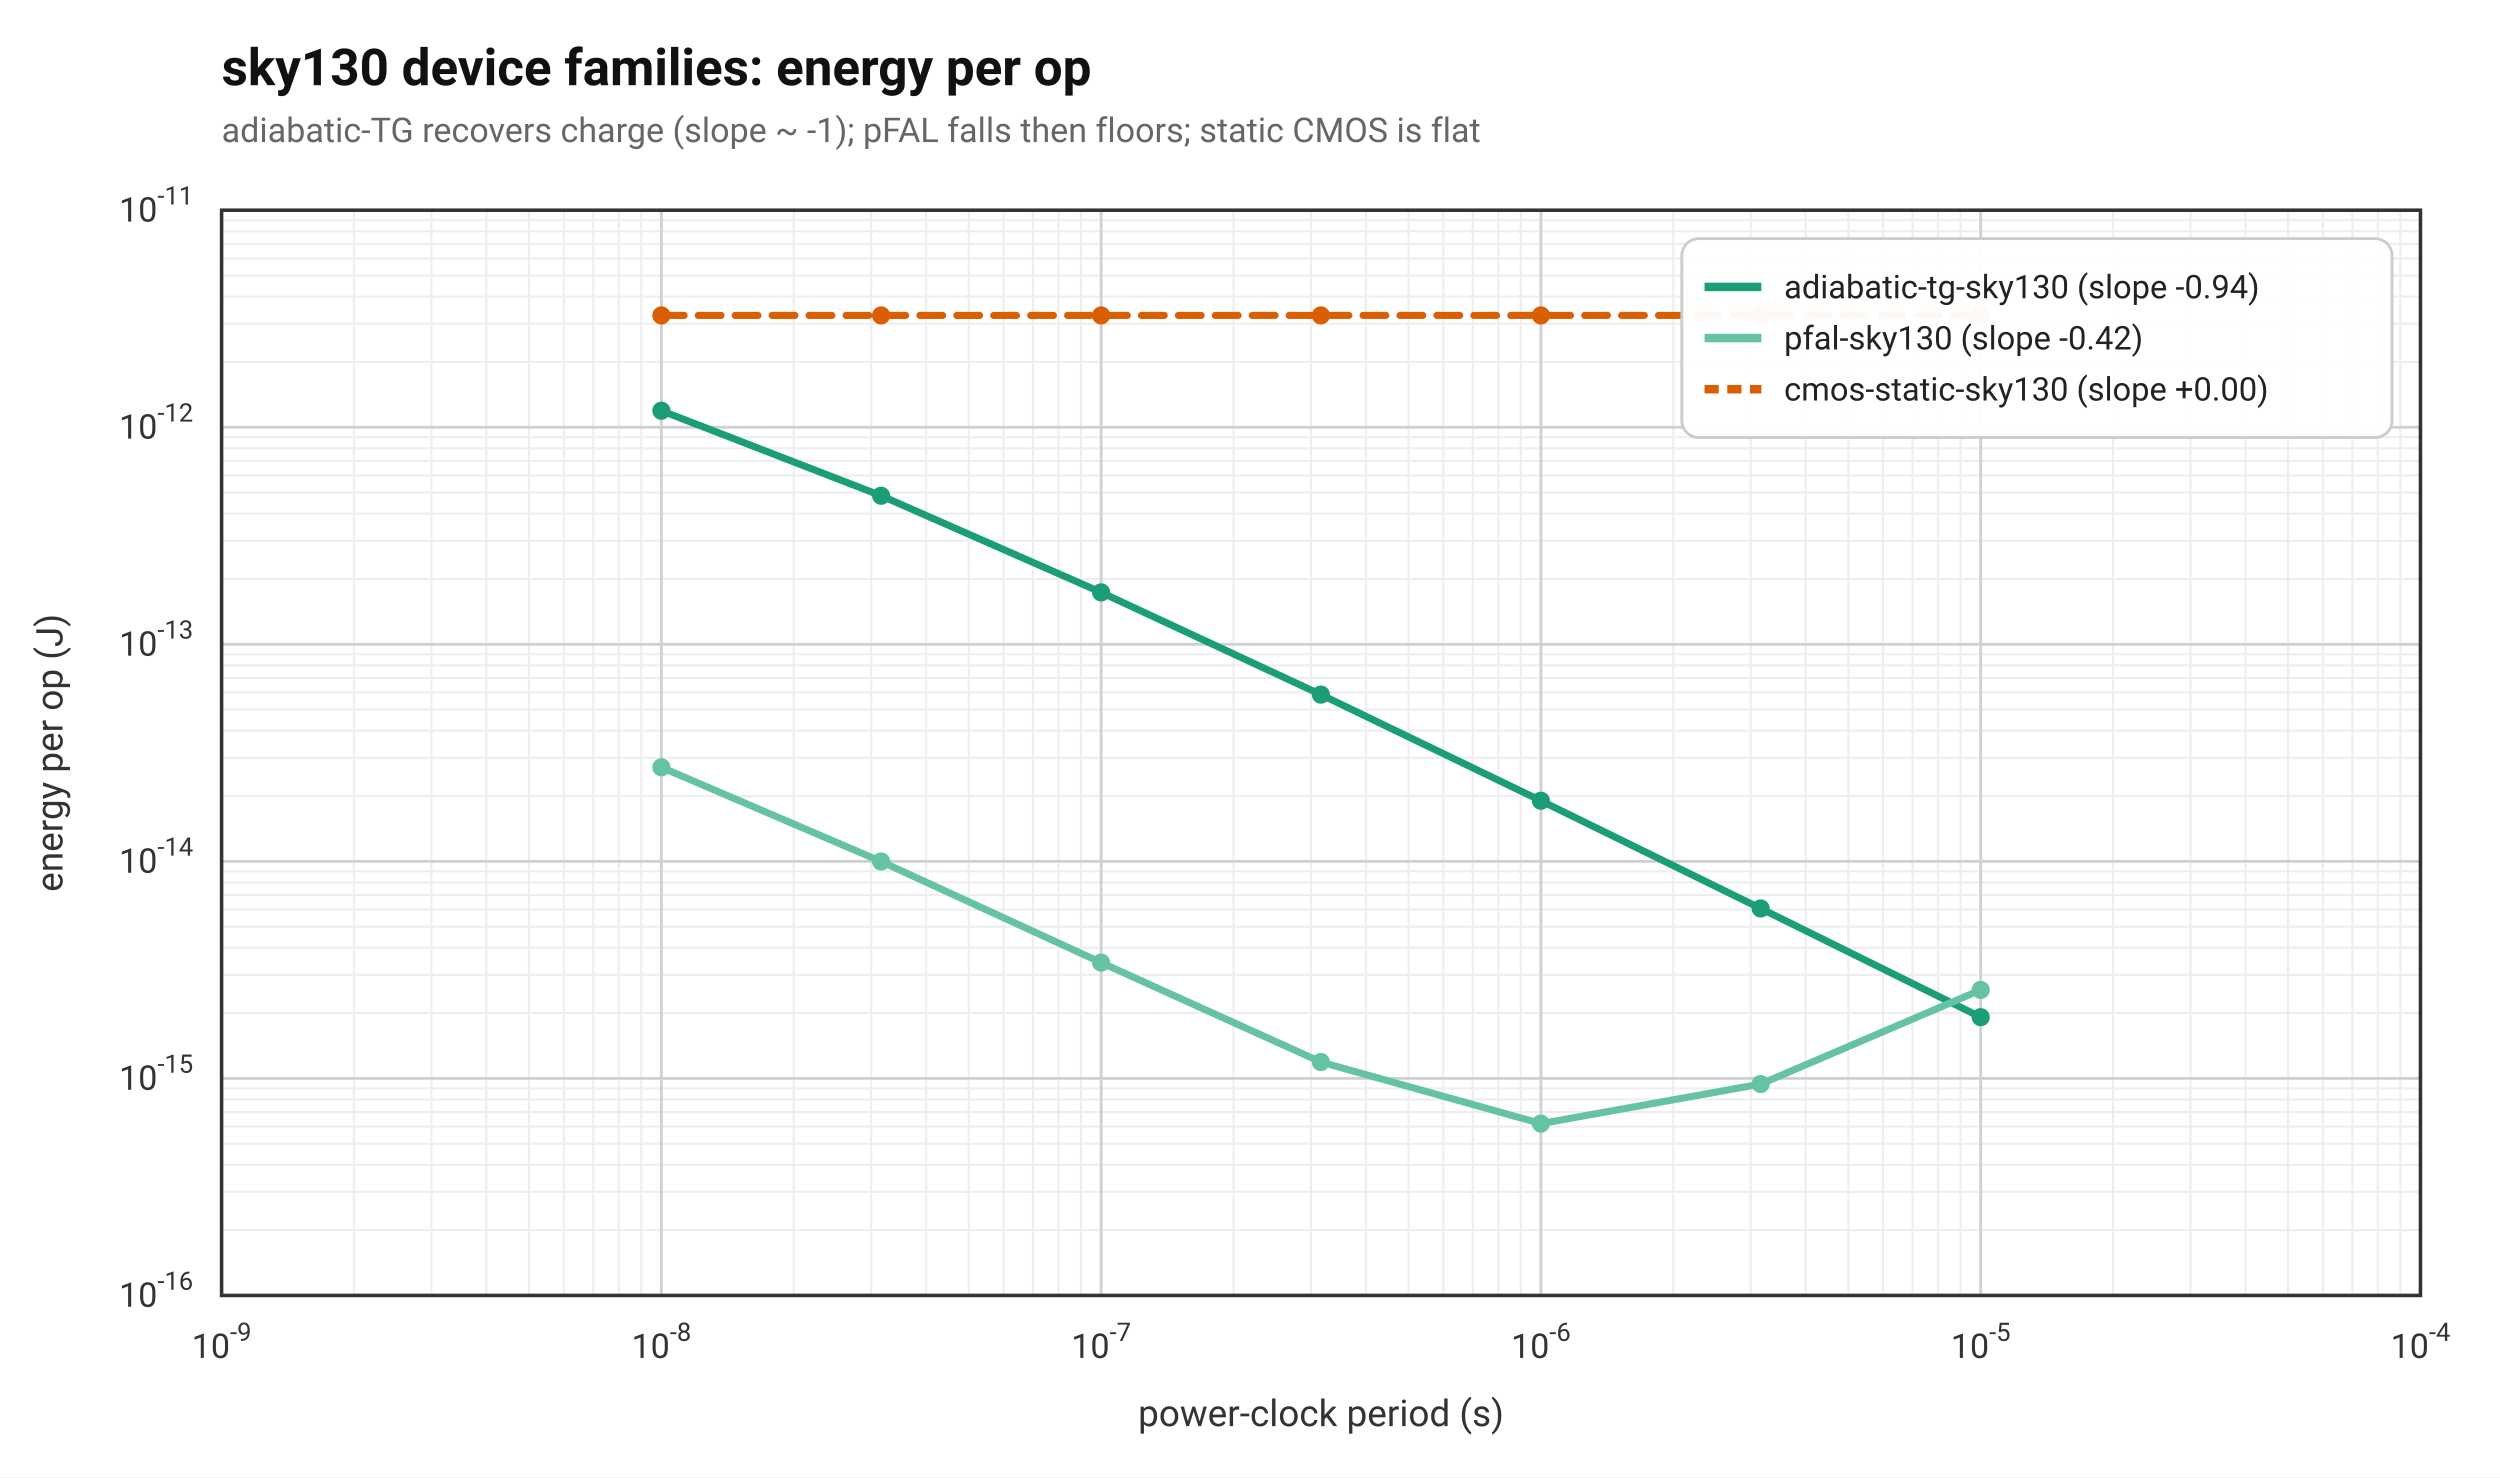
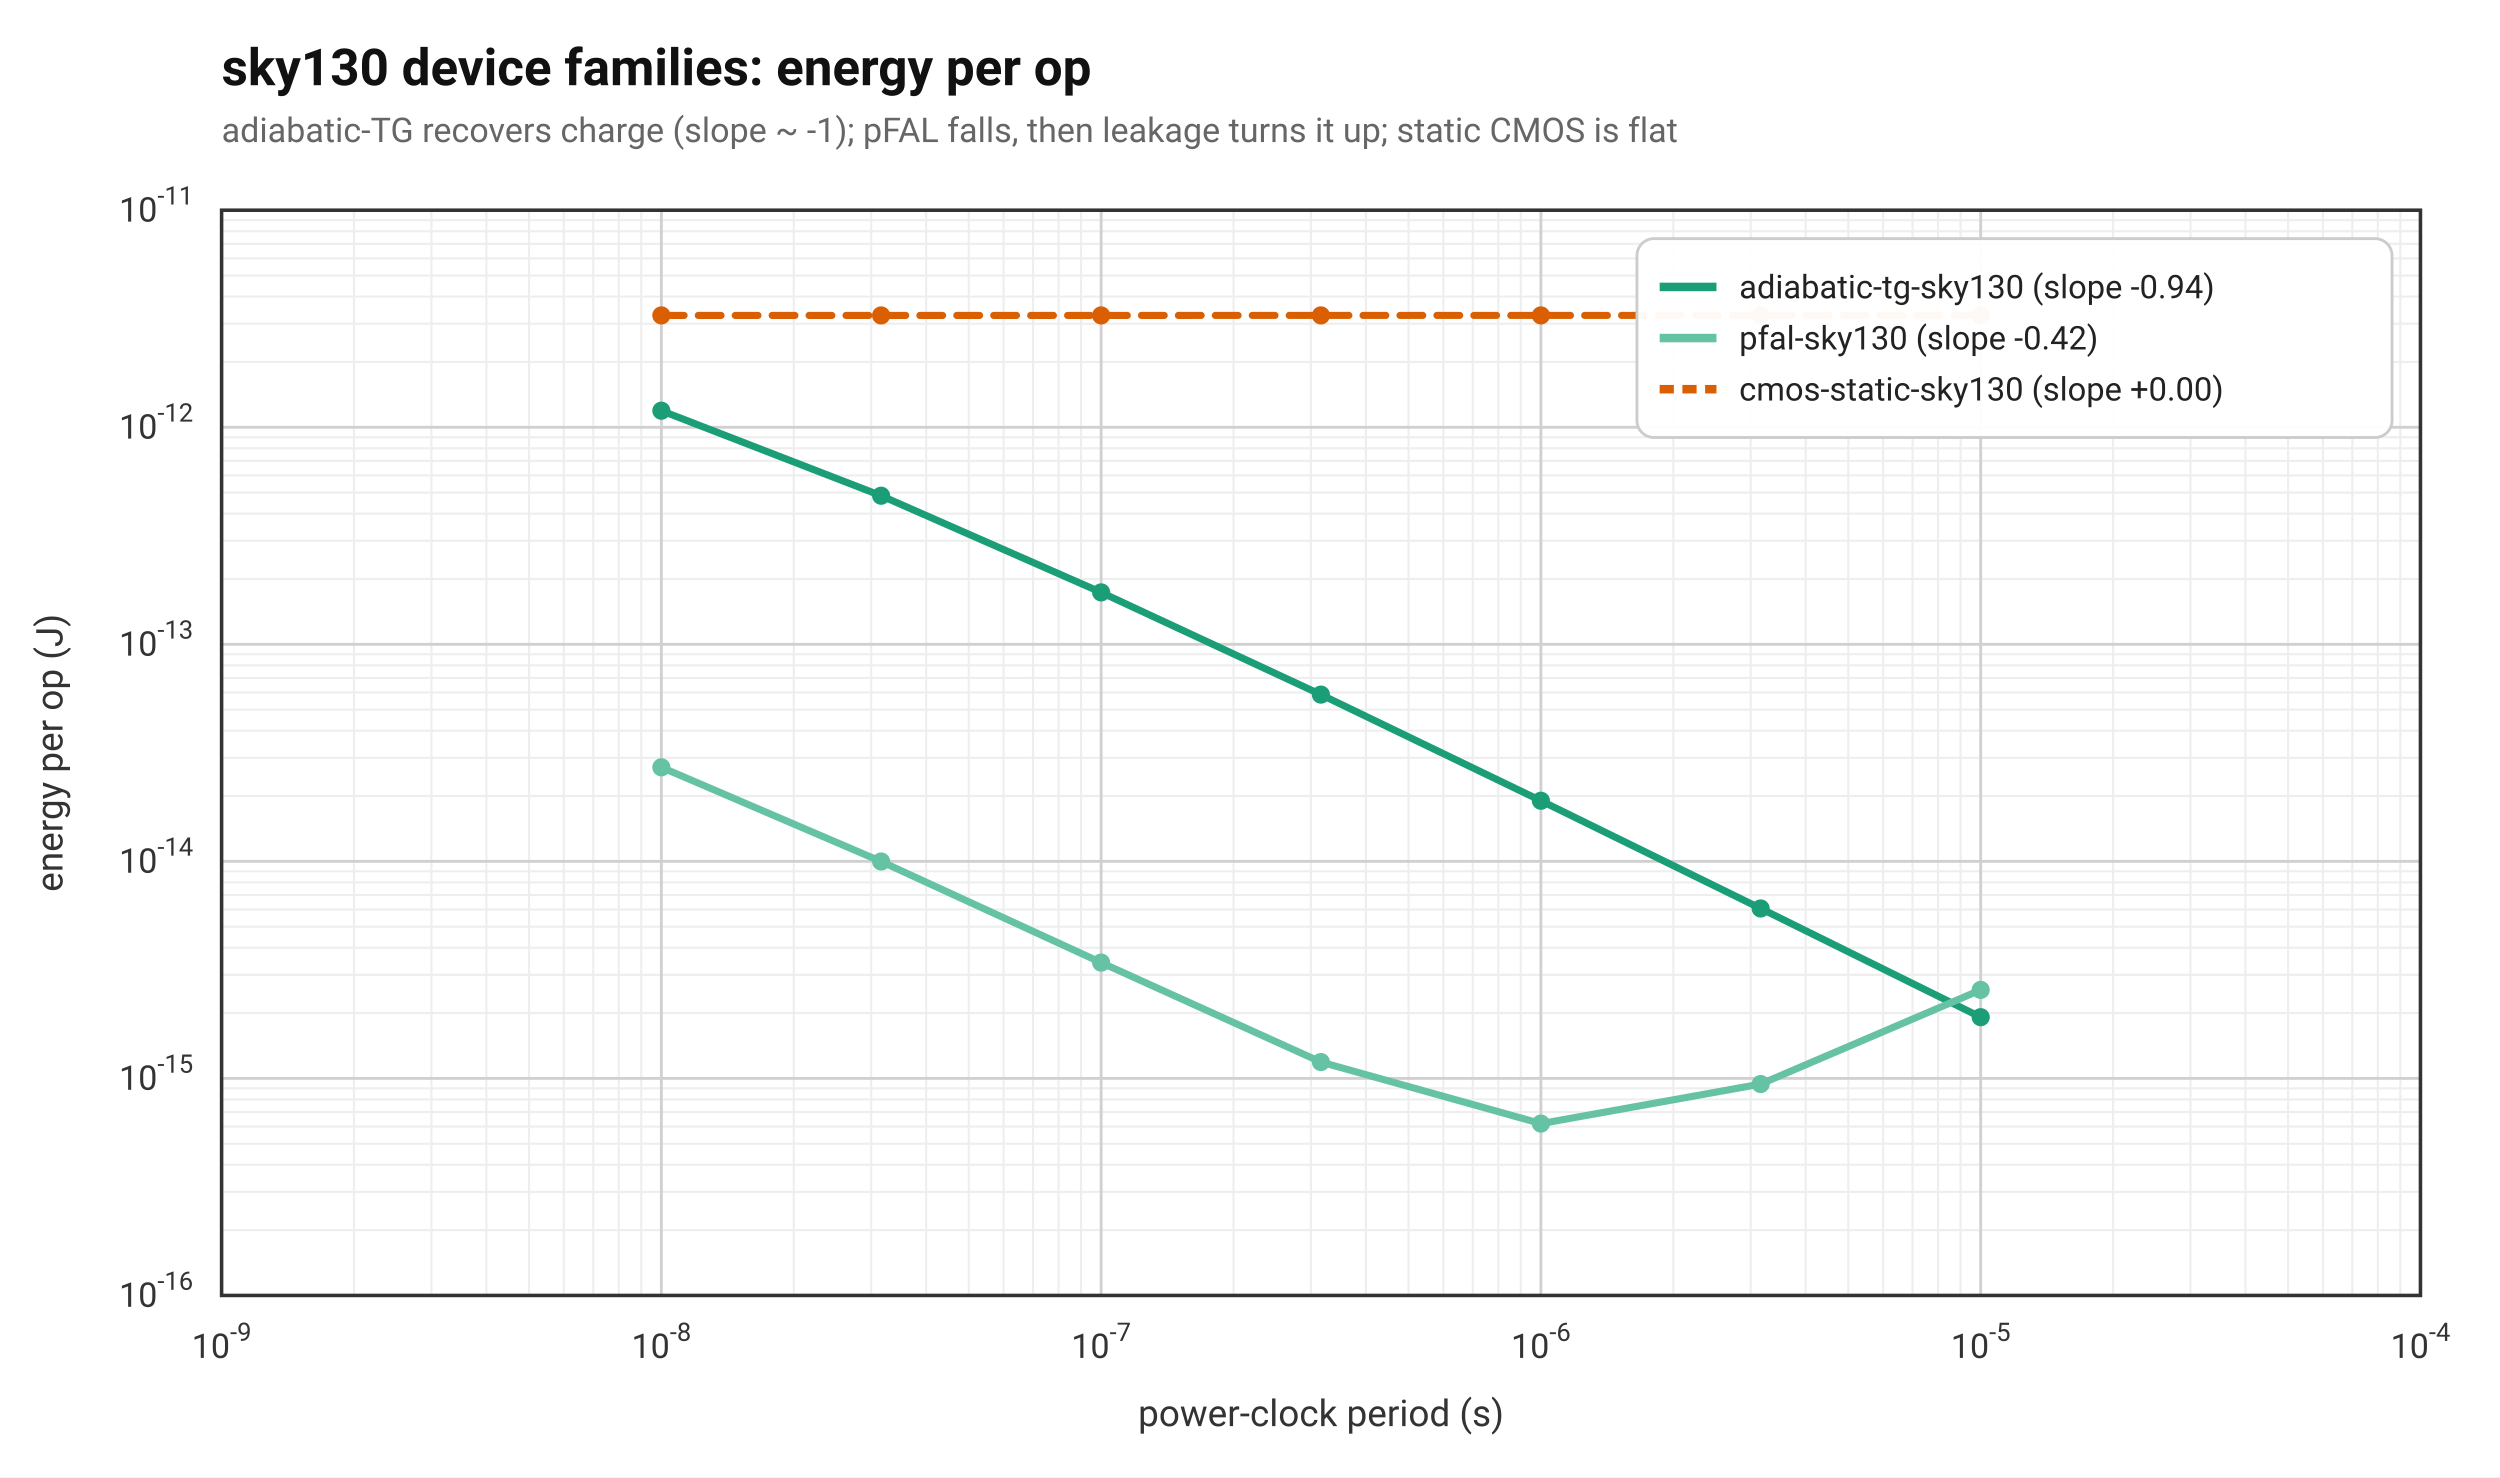
<svg xmlns="http://www.w3.org/2000/svg" width="880" height="520" viewBox="0 0 880 520" font-family="system-ui, -apple-system, Segoe UI, Roboto, sans-serif">
  <rect width="880" height="520" fill="#ffffff" />
  <text x="78" y="30" font-size="18" font-weight="700" fill="#111111" font-family="system-ui, -apple-system, Segoe UI, Roboto, sans-serif">sky130 device families: energy per op</text>
-   <text x="78" y="50" font-size="12" fill="#666666" font-family="system-ui, -apple-system, Segoe UI, Roboto, sans-serif">adiabatic-TG recovers charge (slope ~ -1); pFAL falls then floors; static CMOS is flat</text>
+   <text x="78" y="50" font-size="12" fill="#666666" font-family="system-ui, -apple-system, Segoe UI, Roboto, sans-serif">adiabatic-TG recovers charge (slope ~ -1); pFAL falls, then leakage turns it up; static CMOS is flat</text>
  <line x1="124.599" y1="74" x2="124.599" y2="456" stroke="#eeeeee" stroke-width="0.75" />
  <line x1="151.858" y1="74" x2="151.858" y2="456" stroke="#eeeeee" stroke-width="0.75" />
  <line x1="171.199" y1="74" x2="171.199" y2="456" stroke="#eeeeee" stroke-width="0.75" />
  <line x1="186.201" y1="74" x2="186.201" y2="456" stroke="#eeeeee" stroke-width="0.75" />
  <line x1="198.458" y1="74" x2="198.458" y2="456" stroke="#eeeeee" stroke-width="0.75" />
  <line x1="208.821" y1="74" x2="208.821" y2="456" stroke="#eeeeee" stroke-width="0.75" />
  <line x1="217.798" y1="74" x2="217.798" y2="456" stroke="#eeeeee" stroke-width="0.75" />
  <line x1="225.717" y1="74" x2="225.717" y2="456" stroke="#eeeeee" stroke-width="0.75" />
  <line x1="279.399" y1="74" x2="279.399" y2="456" stroke="#eeeeee" stroke-width="0.75" />
  <line x1="306.658" y1="74" x2="306.658" y2="456" stroke="#eeeeee" stroke-width="0.75" />
  <line x1="325.999" y1="74" x2="325.999" y2="456" stroke="#eeeeee" stroke-width="0.75" />
  <line x1="341.001" y1="74" x2="341.001" y2="456" stroke="#eeeeee" stroke-width="0.75" />
  <line x1="353.258" y1="74" x2="353.258" y2="456" stroke="#eeeeee" stroke-width="0.75" />
  <line x1="363.621" y1="74" x2="363.621" y2="456" stroke="#eeeeee" stroke-width="0.75" />
  <line x1="372.598" y1="74" x2="372.598" y2="456" stroke="#eeeeee" stroke-width="0.75" />
  <line x1="380.517" y1="74" x2="380.517" y2="456" stroke="#eeeeee" stroke-width="0.75" />
  <line x1="434.199" y1="74" x2="434.199" y2="456" stroke="#eeeeee" stroke-width="0.75" />
  <line x1="461.458" y1="74" x2="461.458" y2="456" stroke="#eeeeee" stroke-width="0.75" />
  <line x1="480.799" y1="74" x2="480.799" y2="456" stroke="#eeeeee" stroke-width="0.75" />
  <line x1="495.801" y1="74" x2="495.801" y2="456" stroke="#eeeeee" stroke-width="0.75" />
  <line x1="508.058" y1="74" x2="508.058" y2="456" stroke="#eeeeee" stroke-width="0.75" />
  <line x1="518.421" y1="74" x2="518.421" y2="456" stroke="#eeeeee" stroke-width="0.75" />
  <line x1="527.398" y1="74" x2="527.398" y2="456" stroke="#eeeeee" stroke-width="0.75" />
  <line x1="535.317" y1="74" x2="535.317" y2="456" stroke="#eeeeee" stroke-width="0.75" />
  <line x1="588.999" y1="74" x2="588.999" y2="456" stroke="#eeeeee" stroke-width="0.75" />
  <line x1="616.258" y1="74" x2="616.258" y2="456" stroke="#eeeeee" stroke-width="0.75" />
  <line x1="635.599" y1="74" x2="635.599" y2="456" stroke="#eeeeee" stroke-width="0.75" />
  <line x1="650.601" y1="74" x2="650.601" y2="456" stroke="#eeeeee" stroke-width="0.75" />
  <line x1="662.858" y1="74" x2="662.858" y2="456" stroke="#eeeeee" stroke-width="0.75" />
  <line x1="673.221" y1="74" x2="673.221" y2="456" stroke="#eeeeee" stroke-width="0.75" />
  <line x1="682.198" y1="74" x2="682.198" y2="456" stroke="#eeeeee" stroke-width="0.75" />
  <line x1="690.117" y1="74" x2="690.117" y2="456" stroke="#eeeeee" stroke-width="0.75" />
  <line x1="743.799" y1="74" x2="743.799" y2="456" stroke="#eeeeee" stroke-width="0.75" />
  <line x1="771.058" y1="74" x2="771.058" y2="456" stroke="#eeeeee" stroke-width="0.75" />
  <line x1="790.399" y1="74" x2="790.399" y2="456" stroke="#eeeeee" stroke-width="0.75" />
  <line x1="805.401" y1="74" x2="805.401" y2="456" stroke="#eeeeee" stroke-width="0.75" />
  <line x1="817.658" y1="74" x2="817.658" y2="456" stroke="#eeeeee" stroke-width="0.75" />
  <line x1="828.021" y1="74" x2="828.021" y2="456" stroke="#eeeeee" stroke-width="0.75" />
  <line x1="836.998" y1="74" x2="836.998" y2="456" stroke="#eeeeee" stroke-width="0.75" />
  <line x1="844.917" y1="74" x2="844.917" y2="456" stroke="#eeeeee" stroke-width="0.75" />
  <line x1="78" y1="433.001" x2="852" y2="433.001" stroke="#eeeeee" stroke-width="0.75" />
  <line x1="78" y1="419.548" x2="852" y2="419.548" stroke="#eeeeee" stroke-width="0.75" />
  <line x1="78" y1="410.003" x2="852" y2="410.003" stroke="#eeeeee" stroke-width="0.75" />
  <line x1="78" y1="402.599" x2="852" y2="402.599" stroke="#eeeeee" stroke-width="0.75" />
  <line x1="78" y1="396.549" x2="852" y2="396.549" stroke="#eeeeee" stroke-width="0.75" />
  <line x1="78" y1="391.435" x2="852" y2="391.435" stroke="#eeeeee" stroke-width="0.75" />
  <line x1="78" y1="387.004" x2="852" y2="387.004" stroke="#eeeeee" stroke-width="0.75" />
  <line x1="78" y1="383.096" x2="852" y2="383.096" stroke="#eeeeee" stroke-width="0.75" />
  <line x1="78" y1="356.601" x2="852" y2="356.601" stroke="#eeeeee" stroke-width="0.75" />
  <line x1="78" y1="343.148" x2="852" y2="343.148" stroke="#eeeeee" stroke-width="0.75" />
  <line x1="78" y1="333.603" x2="852" y2="333.603" stroke="#eeeeee" stroke-width="0.75" />
  <line x1="78" y1="326.199" x2="852" y2="326.199" stroke="#eeeeee" stroke-width="0.75" />
  <line x1="78" y1="320.149" x2="852" y2="320.149" stroke="#eeeeee" stroke-width="0.75" />
  <line x1="78" y1="315.035" x2="852" y2="315.035" stroke="#eeeeee" stroke-width="0.75" />
  <line x1="78" y1="310.604" x2="852" y2="310.604" stroke="#eeeeee" stroke-width="0.75" />
  <line x1="78" y1="306.696" x2="852" y2="306.696" stroke="#eeeeee" stroke-width="0.75" />
  <line x1="78" y1="280.201" x2="852" y2="280.201" stroke="#eeeeee" stroke-width="0.75" />
  <line x1="78" y1="266.748" x2="852" y2="266.748" stroke="#eeeeee" stroke-width="0.75" />
  <line x1="78" y1="257.203" x2="852" y2="257.203" stroke="#eeeeee" stroke-width="0.75" />
  <line x1="78" y1="249.799" x2="852" y2="249.799" stroke="#eeeeee" stroke-width="0.75" />
  <line x1="78" y1="243.749" x2="852" y2="243.749" stroke="#eeeeee" stroke-width="0.75" />
  <line x1="78" y1="238.635" x2="852" y2="238.635" stroke="#eeeeee" stroke-width="0.75" />
  <line x1="78" y1="234.204" x2="852" y2="234.204" stroke="#eeeeee" stroke-width="0.75" />
  <line x1="78" y1="230.296" x2="852" y2="230.296" stroke="#eeeeee" stroke-width="0.75" />
  <line x1="78" y1="203.801" x2="852" y2="203.801" stroke="#eeeeee" stroke-width="0.75" />
  <line x1="78" y1="190.348" x2="852" y2="190.348" stroke="#eeeeee" stroke-width="0.75" />
  <line x1="78" y1="180.803" x2="852" y2="180.803" stroke="#eeeeee" stroke-width="0.75" />
  <line x1="78" y1="173.399" x2="852" y2="173.399" stroke="#eeeeee" stroke-width="0.75" />
  <line x1="78" y1="167.349" x2="852" y2="167.349" stroke="#eeeeee" stroke-width="0.75" />
  <line x1="78" y1="162.235" x2="852" y2="162.235" stroke="#eeeeee" stroke-width="0.75" />
  <line x1="78" y1="157.804" x2="852" y2="157.804" stroke="#eeeeee" stroke-width="0.75" />
  <line x1="78" y1="153.896" x2="852" y2="153.896" stroke="#eeeeee" stroke-width="0.75" />
  <line x1="78" y1="127.401" x2="852" y2="127.401" stroke="#eeeeee" stroke-width="0.75" />
  <line x1="78" y1="113.948" x2="852" y2="113.948" stroke="#eeeeee" stroke-width="0.75" />
  <line x1="78" y1="104.403" x2="852" y2="104.403" stroke="#eeeeee" stroke-width="0.75" />
  <line x1="78" y1="96.999" x2="852" y2="96.999" stroke="#eeeeee" stroke-width="0.75" />
  <line x1="78" y1="90.949" x2="852" y2="90.949" stroke="#eeeeee" stroke-width="0.75" />
  <line x1="78" y1="85.835" x2="852" y2="85.835" stroke="#eeeeee" stroke-width="0.75" />
  <line x1="78" y1="81.404" x2="852" y2="81.404" stroke="#eeeeee" stroke-width="0.75" />
  <line x1="78" y1="77.496" x2="852" y2="77.496" stroke="#eeeeee" stroke-width="0.75" />
  <line x1="78" y1="74" x2="78" y2="456" stroke="#d0d0d0" stroke-width="1" />
  <text x="78" y="478" font-size="12" fill="#333333" text-anchor="middle" font-family="system-ui, -apple-system, Segoe UI, Roboto, sans-serif">10<tspan dy="-6" font-size="9">-9</tspan>
  </text>
  <line x1="232.8" y1="74" x2="232.8" y2="456" stroke="#d0d0d0" stroke-width="1" />
  <text x="232.8" y="478" font-size="12" fill="#333333" text-anchor="middle" font-family="system-ui, -apple-system, Segoe UI, Roboto, sans-serif">10<tspan dy="-6" font-size="9">-8</tspan>
  </text>
  <line x1="387.6" y1="74" x2="387.6" y2="456" stroke="#d0d0d0" stroke-width="1" />
  <text x="387.6" y="478" font-size="12" fill="#333333" text-anchor="middle" font-family="system-ui, -apple-system, Segoe UI, Roboto, sans-serif">10<tspan dy="-6" font-size="9">-7</tspan>
  </text>
  <line x1="542.4" y1="74" x2="542.4" y2="456" stroke="#d0d0d0" stroke-width="1" />
  <text x="542.4" y="478" font-size="12" fill="#333333" text-anchor="middle" font-family="system-ui, -apple-system, Segoe UI, Roboto, sans-serif">10<tspan dy="-6" font-size="9">-6</tspan>
  </text>
  <line x1="697.2" y1="74" x2="697.2" y2="456" stroke="#d0d0d0" stroke-width="1" />
  <text x="697.2" y="478" font-size="12" fill="#333333" text-anchor="middle" font-family="system-ui, -apple-system, Segoe UI, Roboto, sans-serif">10<tspan dy="-6" font-size="9">-5</tspan>
  </text>
  <line x1="852" y1="74" x2="852" y2="456" stroke="#d0d0d0" stroke-width="1" />
  <text x="852" y="478" font-size="12" fill="#333333" text-anchor="middle" font-family="system-ui, -apple-system, Segoe UI, Roboto, sans-serif">10<tspan dy="-6" font-size="9">-4</tspan>
  </text>
  <line x1="78" y1="456" x2="852" y2="456" stroke="#d0d0d0" stroke-width="1" />
  <text x="68" y="460" font-size="12" fill="#333333" text-anchor="end" font-family="system-ui, -apple-system, Segoe UI, Roboto, sans-serif">10<tspan dy="-6" font-size="9">-16</tspan>
  </text>
  <line x1="78" y1="379.6" x2="852" y2="379.6" stroke="#d0d0d0" stroke-width="1" />
  <text x="68" y="383.6" font-size="12" fill="#333333" text-anchor="end" font-family="system-ui, -apple-system, Segoe UI, Roboto, sans-serif">10<tspan dy="-6" font-size="9">-15</tspan>
  </text>
  <line x1="78" y1="303.2" x2="852" y2="303.2" stroke="#d0d0d0" stroke-width="1" />
  <text x="68" y="307.2" font-size="12" fill="#333333" text-anchor="end" font-family="system-ui, -apple-system, Segoe UI, Roboto, sans-serif">10<tspan dy="-6" font-size="9">-14</tspan>
  </text>
  <line x1="78" y1="226.8" x2="852" y2="226.8" stroke="#d0d0d0" stroke-width="1" />
  <text x="68" y="230.8" font-size="12" fill="#333333" text-anchor="end" font-family="system-ui, -apple-system, Segoe UI, Roboto, sans-serif">10<tspan dy="-6" font-size="9">-13</tspan>
  </text>
  <line x1="78" y1="150.4" x2="852" y2="150.4" stroke="#d0d0d0" stroke-width="1" />
  <text x="68" y="154.4" font-size="12" fill="#333333" text-anchor="end" font-family="system-ui, -apple-system, Segoe UI, Roboto, sans-serif">10<tspan dy="-6" font-size="9">-12</tspan>
  </text>
  <line x1="78" y1="74" x2="852" y2="74" stroke="#d0d0d0" stroke-width="1" />
  <text x="68" y="78" font-size="12" fill="#333333" text-anchor="end" font-family="system-ui, -apple-system, Segoe UI, Roboto, sans-serif">10<tspan dy="-6" font-size="9">-11</tspan>
  </text>
  <rect x="78" y="74" width="774" height="382" fill="none" stroke="#333333" stroke-width="1.25" />
  <polyline points="232.8,144.571 310.152,174.497 387.6,208.525 464.952,244.507 542.4,281.867 619.752,319.783 697.2,358.048" fill="none" stroke="#1b9e77" stroke-width="2.5" stroke-linejoin="round" stroke-linecap="round" />
  <circle cx="232.8" cy="144.571" r="3.2" fill="#1b9e77" />
  <circle cx="310.152" cy="174.497" r="3.2" fill="#1b9e77" />
  <circle cx="387.6" cy="208.525" r="3.2" fill="#1b9e77" />
  <circle cx="464.952" cy="244.507" r="3.2" fill="#1b9e77" />
  <circle cx="542.4" cy="281.867" r="3.2" fill="#1b9e77" />
  <circle cx="619.752" cy="319.783" r="3.2" fill="#1b9e77" />
  <circle cx="697.2" cy="358.048" r="3.2" fill="#1b9e77" />
  <polyline points="232.8,270.089 310.152,303.253 387.6,338.838 464.952,373.842 542.4,395.508 619.752,381.584 697.2,348.448" fill="none" stroke="#66c2a5" stroke-width="2.5" stroke-linejoin="round" stroke-linecap="round" />
  <circle cx="232.8" cy="270.089" r="3.2" fill="#66c2a5" />
  <circle cx="310.152" cy="303.253" r="3.2" fill="#66c2a5" />
  <circle cx="387.6" cy="338.838" r="3.2" fill="#66c2a5" />
  <circle cx="464.952" cy="373.842" r="3.2" fill="#66c2a5" />
  <circle cx="542.4" cy="395.508" r="3.2" fill="#66c2a5" />
  <circle cx="619.752" cy="381.584" r="3.2" fill="#66c2a5" />
  <circle cx="697.2" cy="348.448" r="3.2" fill="#66c2a5" />
  <polyline points="232.8,111.026 310.152,111.035 387.6,111.03 464.952,111.021 542.4,111.025 619.752,111.011 697.2,110.979" fill="none" stroke="#d95f02" stroke-width="2.5" stroke-linejoin="round" stroke-linecap="round" stroke-dasharray="8,5" />
  <circle cx="232.8" cy="111.026" r="3.2" fill="#d95f02" />
  <circle cx="310.152" cy="111.035" r="3.2" fill="#d95f02" />
  <circle cx="387.6" cy="111.03" r="3.2" fill="#d95f02" />
  <circle cx="464.952" cy="111.021" r="3.2" fill="#d95f02" />
  <circle cx="542.4" cy="111.025" r="3.2" fill="#d95f02" />
  <circle cx="619.752" cy="111.011" r="3.2" fill="#d95f02" />
  <circle cx="697.2" cy="110.979" r="3.2" fill="#d95f02" />
  <text x="465" y="502" font-size="13" fill="#333333" text-anchor="middle" font-family="system-ui, -apple-system, Segoe UI, Roboto, sans-serif">power-clock period (s)</text>
  <text x="22" y="265" font-size="13" fill="#333333" text-anchor="middle" transform="rotate(-90 22 265)" font-family="system-ui, -apple-system, Segoe UI, Roboto, sans-serif">energy per op (J)</text>
-   <rect x="592" y="84" width="250" height="70" rx="6" fill="#ffffff" fill-opacity="0.96" stroke="#cccccc" />
-   <line x1="600" y1="101" x2="620" y2="101" stroke="#1b9e77" stroke-width="3" />
-   <text x="628" y="105" font-size="11.5" fill="#222222" font-family="system-ui, -apple-system, Segoe UI, Roboto, sans-serif">adiabatic-tg-sky130 (slope -0.94)</text>
-   <line x1="600" y1="119" x2="620" y2="119" stroke="#66c2a5" stroke-width="3" />
-   <text x="628" y="123" font-size="11.5" fill="#222222" font-family="system-ui, -apple-system, Segoe UI, Roboto, sans-serif">pfal-sky130 (slope -0.42)</text>
-   <line x1="600" y1="137" x2="620" y2="137" stroke="#d95f02" stroke-width="3" stroke-dasharray="5,3" />
-   <text x="628" y="141" font-size="11.5" fill="#222222" font-family="system-ui, -apple-system, Segoe UI, Roboto, sans-serif">cmos-static-sky130 (slope +0.00)</text>
+   <rect x="576.2" y="84" width="265.8" height="70" rx="6" fill="#ffffff" fill-opacity="0.96" stroke="#cccccc" />
+   <line x1="584.2" y1="101" x2="604.2" y2="101" stroke="#1b9e77" stroke-width="3" />
+   <text x="612.2" y="105" font-size="11.5" fill="#222222" font-family="system-ui, -apple-system, Segoe UI, Roboto, sans-serif">adiabatic-tg-sky130 (slope -0.94)</text>
+   <line x1="584.2" y1="119" x2="604.2" y2="119" stroke="#66c2a5" stroke-width="3" />
+   <text x="612.2" y="123" font-size="11.5" fill="#222222" font-family="system-ui, -apple-system, Segoe UI, Roboto, sans-serif">pfal-sky130 (slope -0.42)</text>
+   <line x1="584.2" y1="137" x2="604.2" y2="137" stroke="#d95f02" stroke-width="3" stroke-dasharray="5,3" />
+   <text x="612.2" y="141" font-size="11.5" fill="#222222" font-family="system-ui, -apple-system, Segoe UI, Roboto, sans-serif">cmos-static-sky130 (slope +0.00)</text>
</svg>
